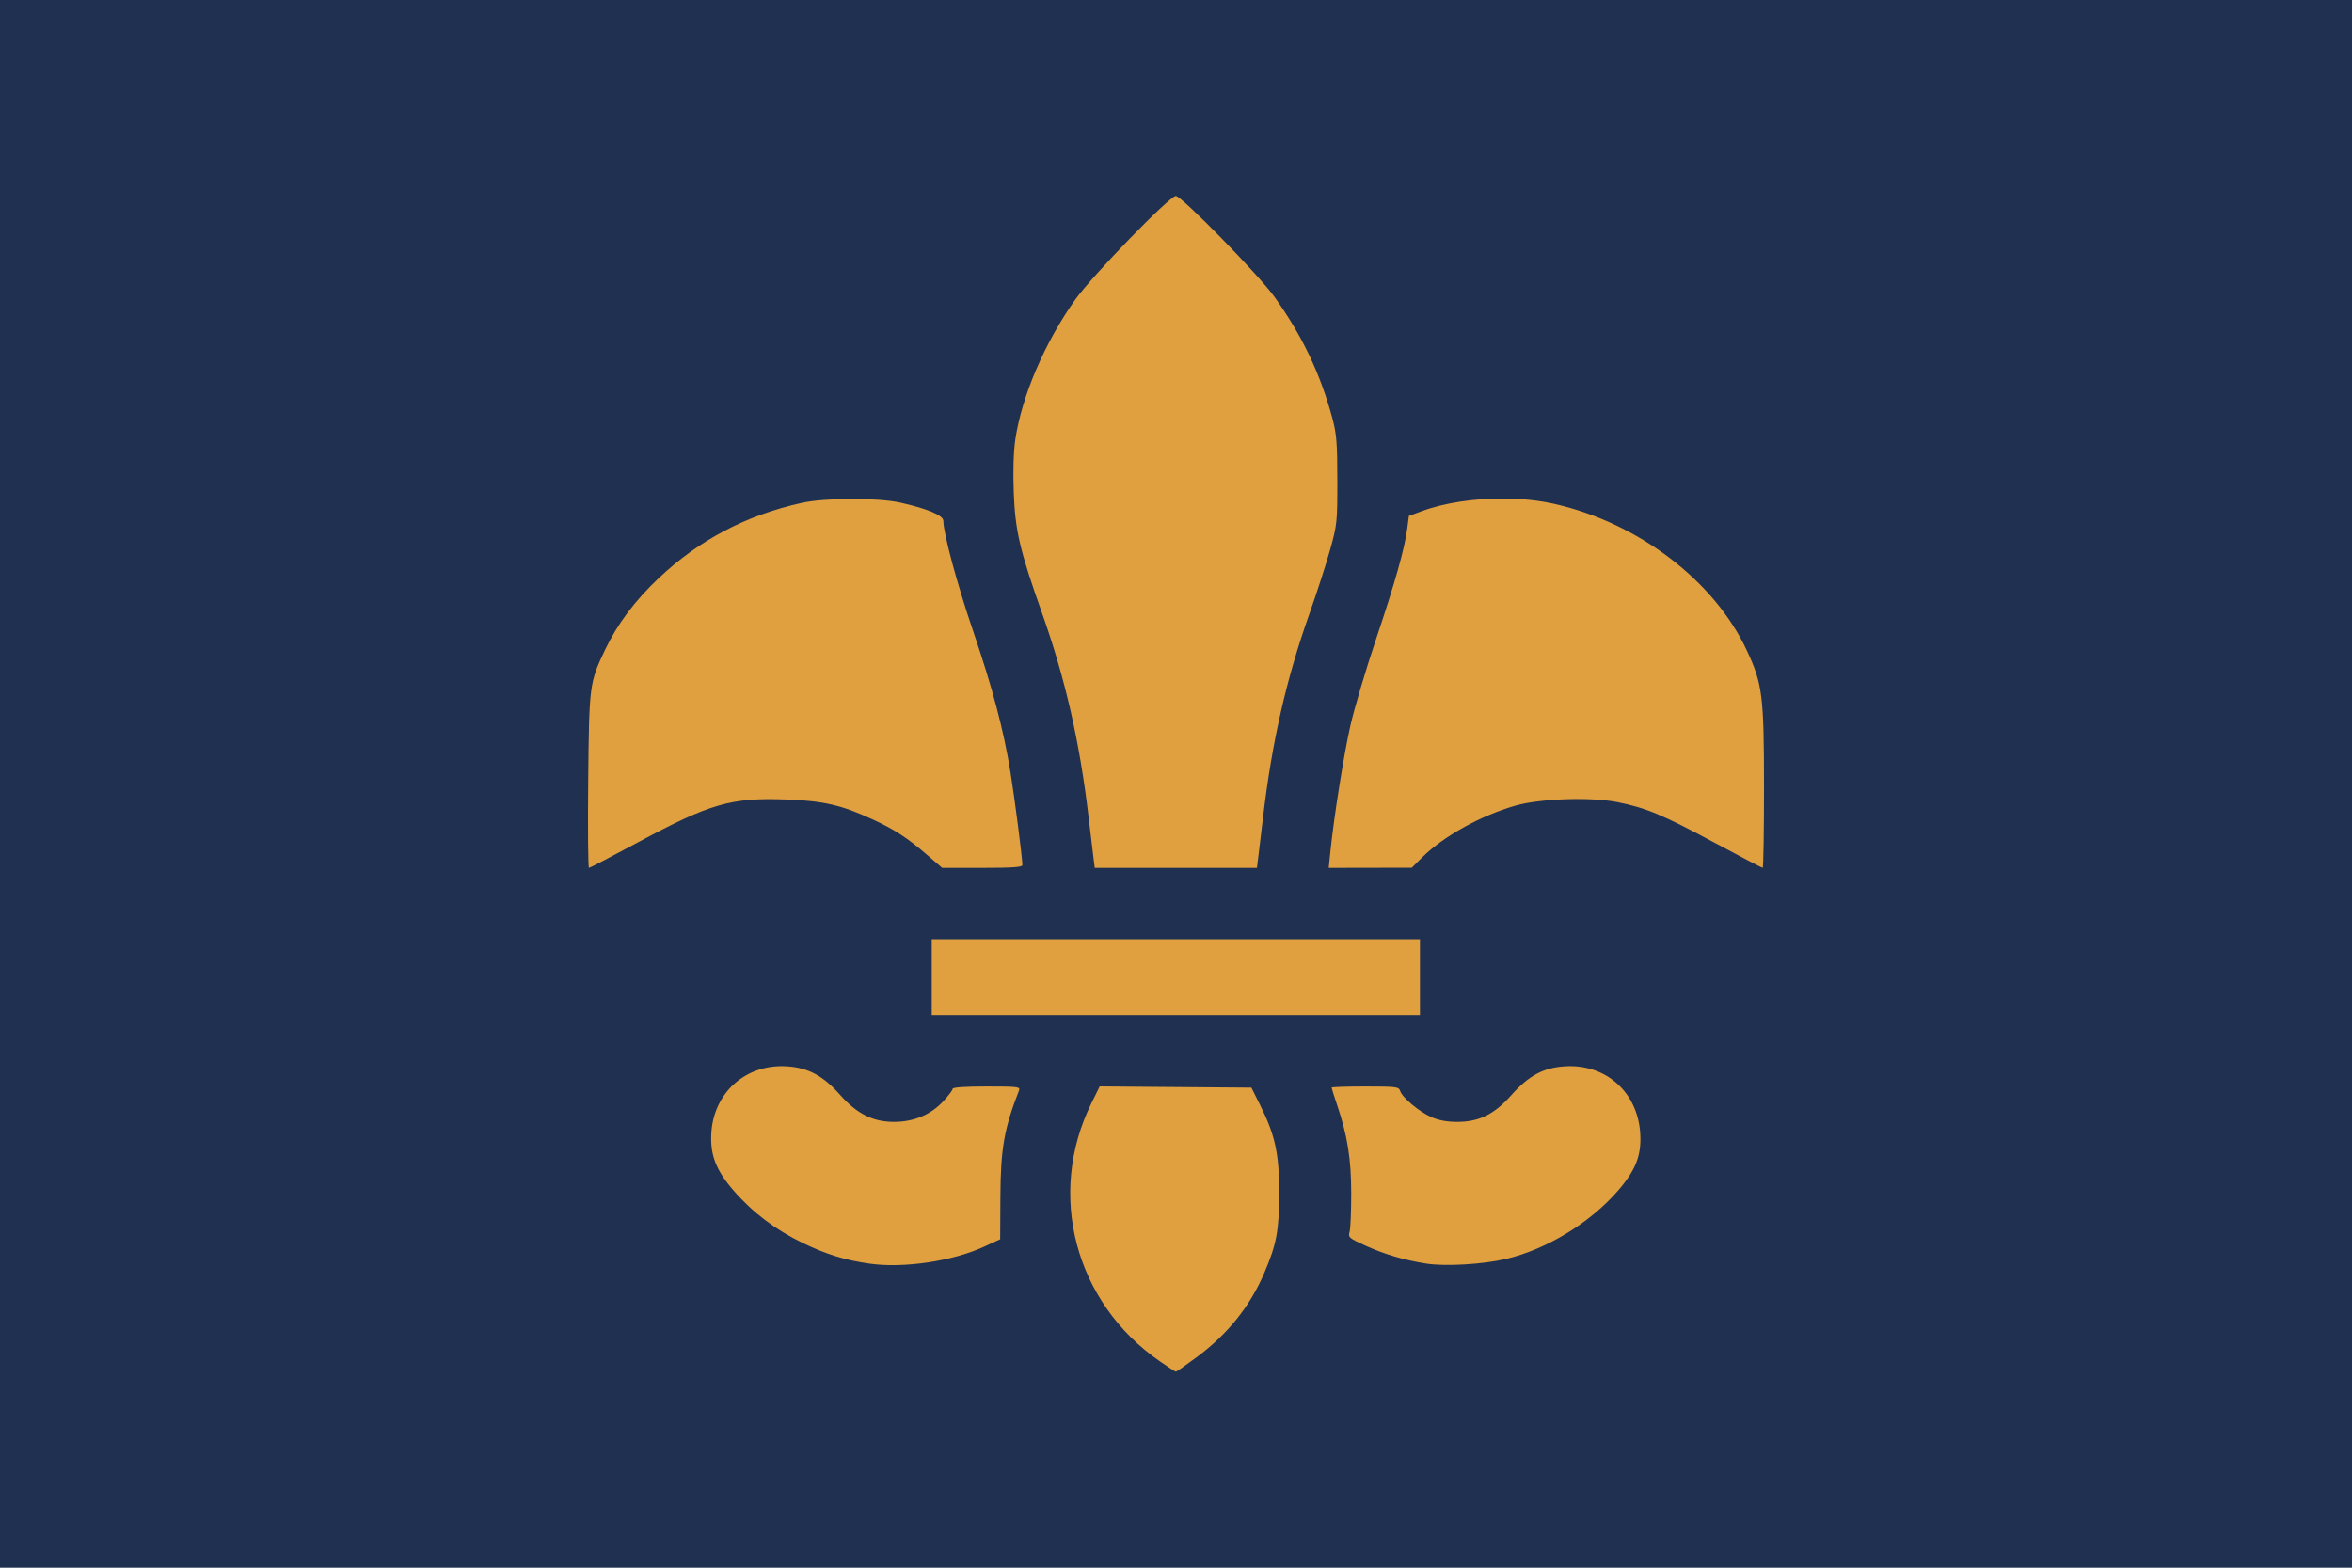
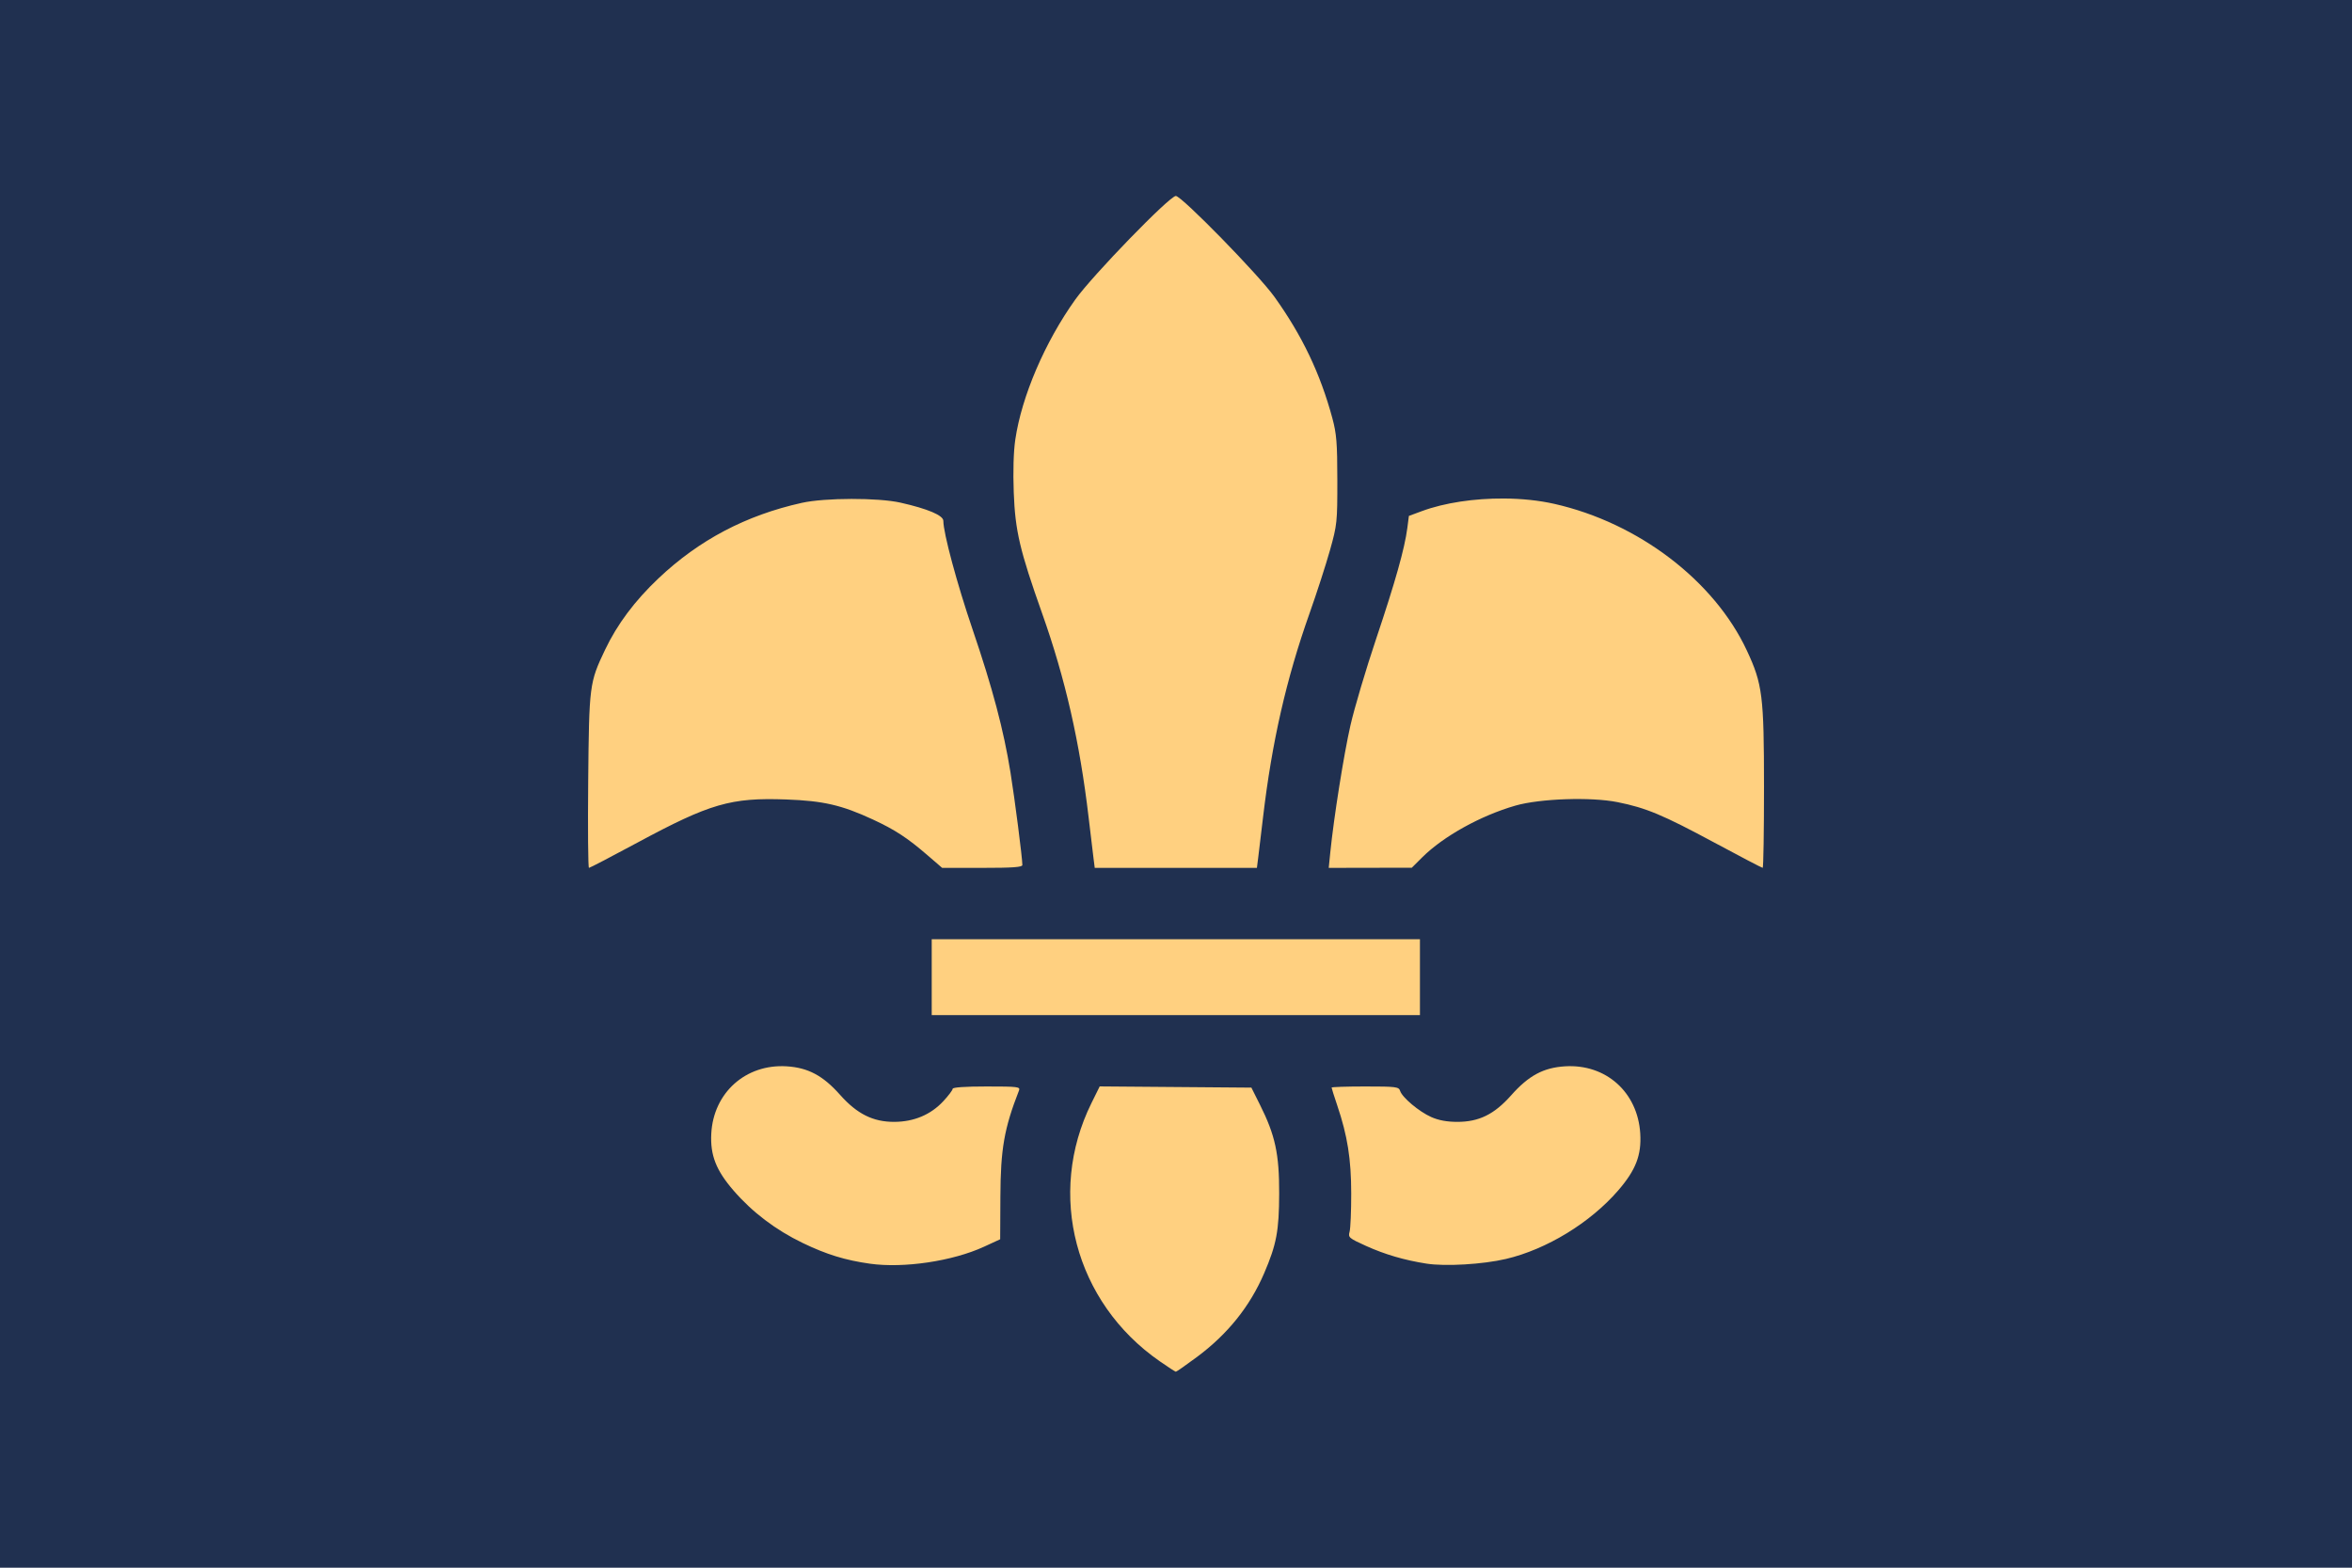
<svg xmlns="http://www.w3.org/2000/svg" xml:space="preserve" id="svg1" width="4608" height="3072" version="1.1" viewBox="0 0 1219.2 812.8">
  <defs id="defs1">
    <style id="style1">.cls-1{fill:#0283c0}.cls-2{fill:#fff}.cls-3{fill:#ef483f}.st0{fill:#000}</style>
  </defs>
  <path id="rect1" d="M 0 0 L 0 812.8 L 1219.2 812.8 L 1219.2 0 L 0 0 z" style="fill:#203050;fill-rule:evenodd;stroke:none;stroke-width:8.467;stroke-linecap:round;stroke-linejoin:round;fill-opacity:1" />
-   <path id="path10" d="m 609.51,101.6 c -3.224,0 -43.056,41.044 -52.099,53.685 -15.736,21.996 -27.824,50.21 -31.112,72.617 -0.921,6.274 -1.221,16.467 -0.805,27.44 0.757,19.959 3.114,29.99 14.748,62.794 11.983,33.787 19.475,66.674 24.052,105.582 1.042,8.858 2.185,18.389 2.539,21.178 l 0.644,5.069 h 42.032 42.032 l 0.644,-5.069 c 0.355,-2.789 1.497,-12.319 2.539,-21.178 4.578,-38.915 12.072,-71.807 24.054,-105.582 3.725,-10.499 8.505,-25.264 10.623,-32.81 3.713,-13.235 3.846,-14.52 3.828,-36.386 -0.018,-19.359 -0.397,-24.061 -2.602,-32.212 -6.251,-23.112 -15.643,-42.778 -30.01,-62.836 C 652.414,142.44 612.499,101.6 609.51,101.6 Z m 170.083,156.863 c -15.185,-0.1 -30.718,2.157 -42.586,6.553 l -6.681,2.474 -0.809,6.234 c -1.39,10.694 -6.215,27.842 -16.185,57.534 -5.288,15.748 -11.266,35.881 -13.285,44.739 -3.446,15.117 -8.633,47.792 -10.464,65.915 l -0.814,8.055 21.531,-0.041 21.531,-0.041 5.425,-5.4 c 10.928,-10.877 30.288,-21.621 48.285,-26.796 12.737,-3.663 39.164,-4.565 52.913,-1.807 14.825,2.974 23.428,6.57 50.255,21.001 13.373,7.194 24.627,13.078 25.008,13.078 0.381,0 0.688,-18.923 0.684,-42.053 -0.011,-47.125 -0.78,-53.26 -8.881,-70.617 -16.915,-36.242 -56.263,-66.219 -99.833,-76.058 -7.997,-1.806 -16.983,-2.714 -26.094,-2.774 z m -338.205,0.214 c -9.834,0.018 -19.716,0.696 -25.708,2.028 -29.034,6.453 -53.299,19.238 -74.377,39.186 -12.255,11.598 -21.35,23.763 -27.645,36.977 -8.125,17.056 -8.287,18.299 -8.755,68.061 -0.233,24.77 -0.056,45.037 0.396,45.037 0.451,0 11.734,-5.879 25.073,-13.067 37.701,-20.313 48.466,-23.437 77.163,-22.396 19.252,0.698 28.805,2.904 44.916,10.374 11.476,5.321 17.896,9.523 28.354,18.552 l 7.574,6.537 h 20.796 c 15.84,0 20.796,-0.355 20.787,-1.491 -0.027,-3.782 -3.916,-34.064 -6.165,-48.02 -3.548,-22.02 -9.305,-43.744 -19.599,-73.968 -8.114,-23.821 -15.201,-50.131 -15.201,-56.429 0,-2.836 -7.975,-6.23 -22.196,-9.446 -5.794,-1.31 -15.579,-1.953 -25.412,-1.935 z m 41.584,228.272 v 19.685 19.685 h 126.539 126.539 v -19.685 -19.685 h -126.539 z m -75.24,65.903 c -21.167,-1.295 -37.925,13.695 -39.028,34.909 -0.581,11.177 2.492,19.032 11.532,29.484 9.741,11.264 21.811,20.422 35.851,27.201 12.322,5.949 22.045,8.943 34.914,10.751 17.477,2.455 42.816,-1.32 59.055,-8.799 l 8.402,-3.87 0.107,-22.015 c 0.12,-24.907 1.963,-35.435 9.646,-55.122 0.753,-1.93 -0.518,-2.086 -16.79,-2.086 -11.189,0 -17.604,0.443 -17.604,1.219 0,0.671 -2.18,3.564 -4.846,6.428 -6.513,6.994 -15.182,10.652 -25.364,10.702 -11.007,0.053 -19.356,-4.106 -28.156,-14.029 -8.828,-9.954 -16.59,-14.09 -27.719,-14.771 z m 403.557,0 c -11.223,0.687 -18.879,4.804 -27.945,15.027 -8.778,9.898 -16.712,13.798 -28.012,13.776 -5.297,-0.009 -9.637,-0.818 -13.404,-2.488 -6.319,-2.803 -15.053,-10.139 -16.153,-13.569 -0.681,-2.123 -2.027,-2.295 -18.127,-2.295 -9.566,0 -17.394,0.258 -17.394,0.572 0,0.314 1.317,4.475 2.928,9.246 5.32,15.762 7.226,27.767 7.244,45.66 0.009,9.186 -0.366,18.107 -0.839,19.824 -0.815,2.959 -0.373,3.343 8.488,7.353 9.815,4.442 19.904,7.399 31.368,9.195 9.761,1.529 29.239,0.383 41.204,-2.425 21.037,-4.937 43.67,-18.749 58.141,-35.482 9.165,-10.598 12.163,-18.344 11.46,-29.61 -1.335,-21.377 -17.801,-36.078 -38.958,-34.784 z m -241.243,10.42 -4.281,8.665 c -23.36,47.279 -8.584,103.258 35.312,133.778 4.308,2.995 8.103,5.463 8.434,5.486 0.332,0.022 5.285,-3.439 11.006,-7.69 15.854,-11.779 27.398,-26.173 34.77,-43.351 6.419,-14.958 7.74,-21.972 7.793,-41.381 0.056,-20.481 -2.038,-30.166 -9.941,-45.965 l -4.46,-8.913 -39.316,-0.314 z" style="fill:#e0a040;fill-opacity:1;stroke-width:1" />
+   <path id="path10" d="m 609.51,101.6 c -3.224,0 -43.056,41.044 -52.099,53.685 -15.736,21.996 -27.824,50.21 -31.112,72.617 -0.921,6.274 -1.221,16.467 -0.805,27.44 0.757,19.959 3.114,29.99 14.748,62.794 11.983,33.787 19.475,66.674 24.052,105.582 1.042,8.858 2.185,18.389 2.539,21.178 l 0.644,5.069 h 42.032 42.032 l 0.644,-5.069 c 0.355,-2.789 1.497,-12.319 2.539,-21.178 4.578,-38.915 12.072,-71.807 24.054,-105.582 3.725,-10.499 8.505,-25.264 10.623,-32.81 3.713,-13.235 3.846,-14.52 3.828,-36.386 -0.018,-19.359 -0.397,-24.061 -2.602,-32.212 -6.251,-23.112 -15.643,-42.778 -30.01,-62.836 C 652.414,142.44 612.499,101.6 609.51,101.6 Z m 170.083,156.863 c -15.185,-0.1 -30.718,2.157 -42.586,6.553 l -6.681,2.474 -0.809,6.234 c -1.39,10.694 -6.215,27.842 -16.185,57.534 -5.288,15.748 -11.266,35.881 -13.285,44.739 -3.446,15.117 -8.633,47.792 -10.464,65.915 l -0.814,8.055 21.531,-0.041 21.531,-0.041 5.425,-5.4 c 10.928,-10.877 30.288,-21.621 48.285,-26.796 12.737,-3.663 39.164,-4.565 52.913,-1.807 14.825,2.974 23.428,6.57 50.255,21.001 13.373,7.194 24.627,13.078 25.008,13.078 0.381,0 0.688,-18.923 0.684,-42.053 -0.011,-47.125 -0.78,-53.26 -8.881,-70.617 -16.915,-36.242 -56.263,-66.219 -99.833,-76.058 -7.997,-1.806 -16.983,-2.714 -26.094,-2.774 z m -338.205,0.214 c -9.834,0.018 -19.716,0.696 -25.708,2.028 -29.034,6.453 -53.299,19.238 -74.377,39.186 -12.255,11.598 -21.35,23.763 -27.645,36.977 -8.125,17.056 -8.287,18.299 -8.755,68.061 -0.233,24.77 -0.056,45.037 0.396,45.037 0.451,0 11.734,-5.879 25.073,-13.067 37.701,-20.313 48.466,-23.437 77.163,-22.396 19.252,0.698 28.805,2.904 44.916,10.374 11.476,5.321 17.896,9.523 28.354,18.552 l 7.574,6.537 h 20.796 c 15.84,0 20.796,-0.355 20.787,-1.491 -0.027,-3.782 -3.916,-34.064 -6.165,-48.02 -3.548,-22.02 -9.305,-43.744 -19.599,-73.968 -8.114,-23.821 -15.201,-50.131 -15.201,-56.429 0,-2.836 -7.975,-6.23 -22.196,-9.446 -5.794,-1.31 -15.579,-1.953 -25.412,-1.935 z m 41.584,228.272 v 19.685 19.685 h 126.539 126.539 v -19.685 -19.685 h -126.539 z m -75.24,65.903 c -21.167,-1.295 -37.925,13.695 -39.028,34.909 -0.581,11.177 2.492,19.032 11.532,29.484 9.741,11.264 21.811,20.422 35.851,27.201 12.322,5.949 22.045,8.943 34.914,10.751 17.477,2.455 42.816,-1.32 59.055,-8.799 l 8.402,-3.87 0.107,-22.015 c 0.12,-24.907 1.963,-35.435 9.646,-55.122 0.753,-1.93 -0.518,-2.086 -16.79,-2.086 -11.189,0 -17.604,0.443 -17.604,1.219 0,0.671 -2.18,3.564 -4.846,6.428 -6.513,6.994 -15.182,10.652 -25.364,10.702 -11.007,0.053 -19.356,-4.106 -28.156,-14.029 -8.828,-9.954 -16.59,-14.09 -27.719,-14.771 z m 403.557,0 c -11.223,0.687 -18.879,4.804 -27.945,15.027 -8.778,9.898 -16.712,13.798 -28.012,13.776 -5.297,-0.009 -9.637,-0.818 -13.404,-2.488 -6.319,-2.803 -15.053,-10.139 -16.153,-13.569 -0.681,-2.123 -2.027,-2.295 -18.127,-2.295 -9.566,0 -17.394,0.258 -17.394,0.572 0,0.314 1.317,4.475 2.928,9.246 5.32,15.762 7.226,27.767 7.244,45.66 0.009,9.186 -0.366,18.107 -0.839,19.824 -0.815,2.959 -0.373,3.343 8.488,7.353 9.815,4.442 19.904,7.399 31.368,9.195 9.761,1.529 29.239,0.383 41.204,-2.425 21.037,-4.937 43.67,-18.749 58.141,-35.482 9.165,-10.598 12.163,-18.344 11.46,-29.61 -1.335,-21.377 -17.801,-36.078 -38.958,-34.784 z m -241.243,10.42 -4.281,8.665 c -23.36,47.279 -8.584,103.258 35.312,133.778 4.308,2.995 8.103,5.463 8.434,5.486 0.332,0.022 5.285,-3.439 11.006,-7.69 15.854,-11.779 27.398,-26.173 34.77,-43.351 6.419,-14.958 7.74,-21.972 7.793,-41.381 0.056,-20.481 -2.038,-30.166 -9.941,-45.965 l -4.46,-8.913 -39.316,-0.314 z" style="fill:#ffd080;fill-opacity:1;stroke-width:1" />
</svg>
